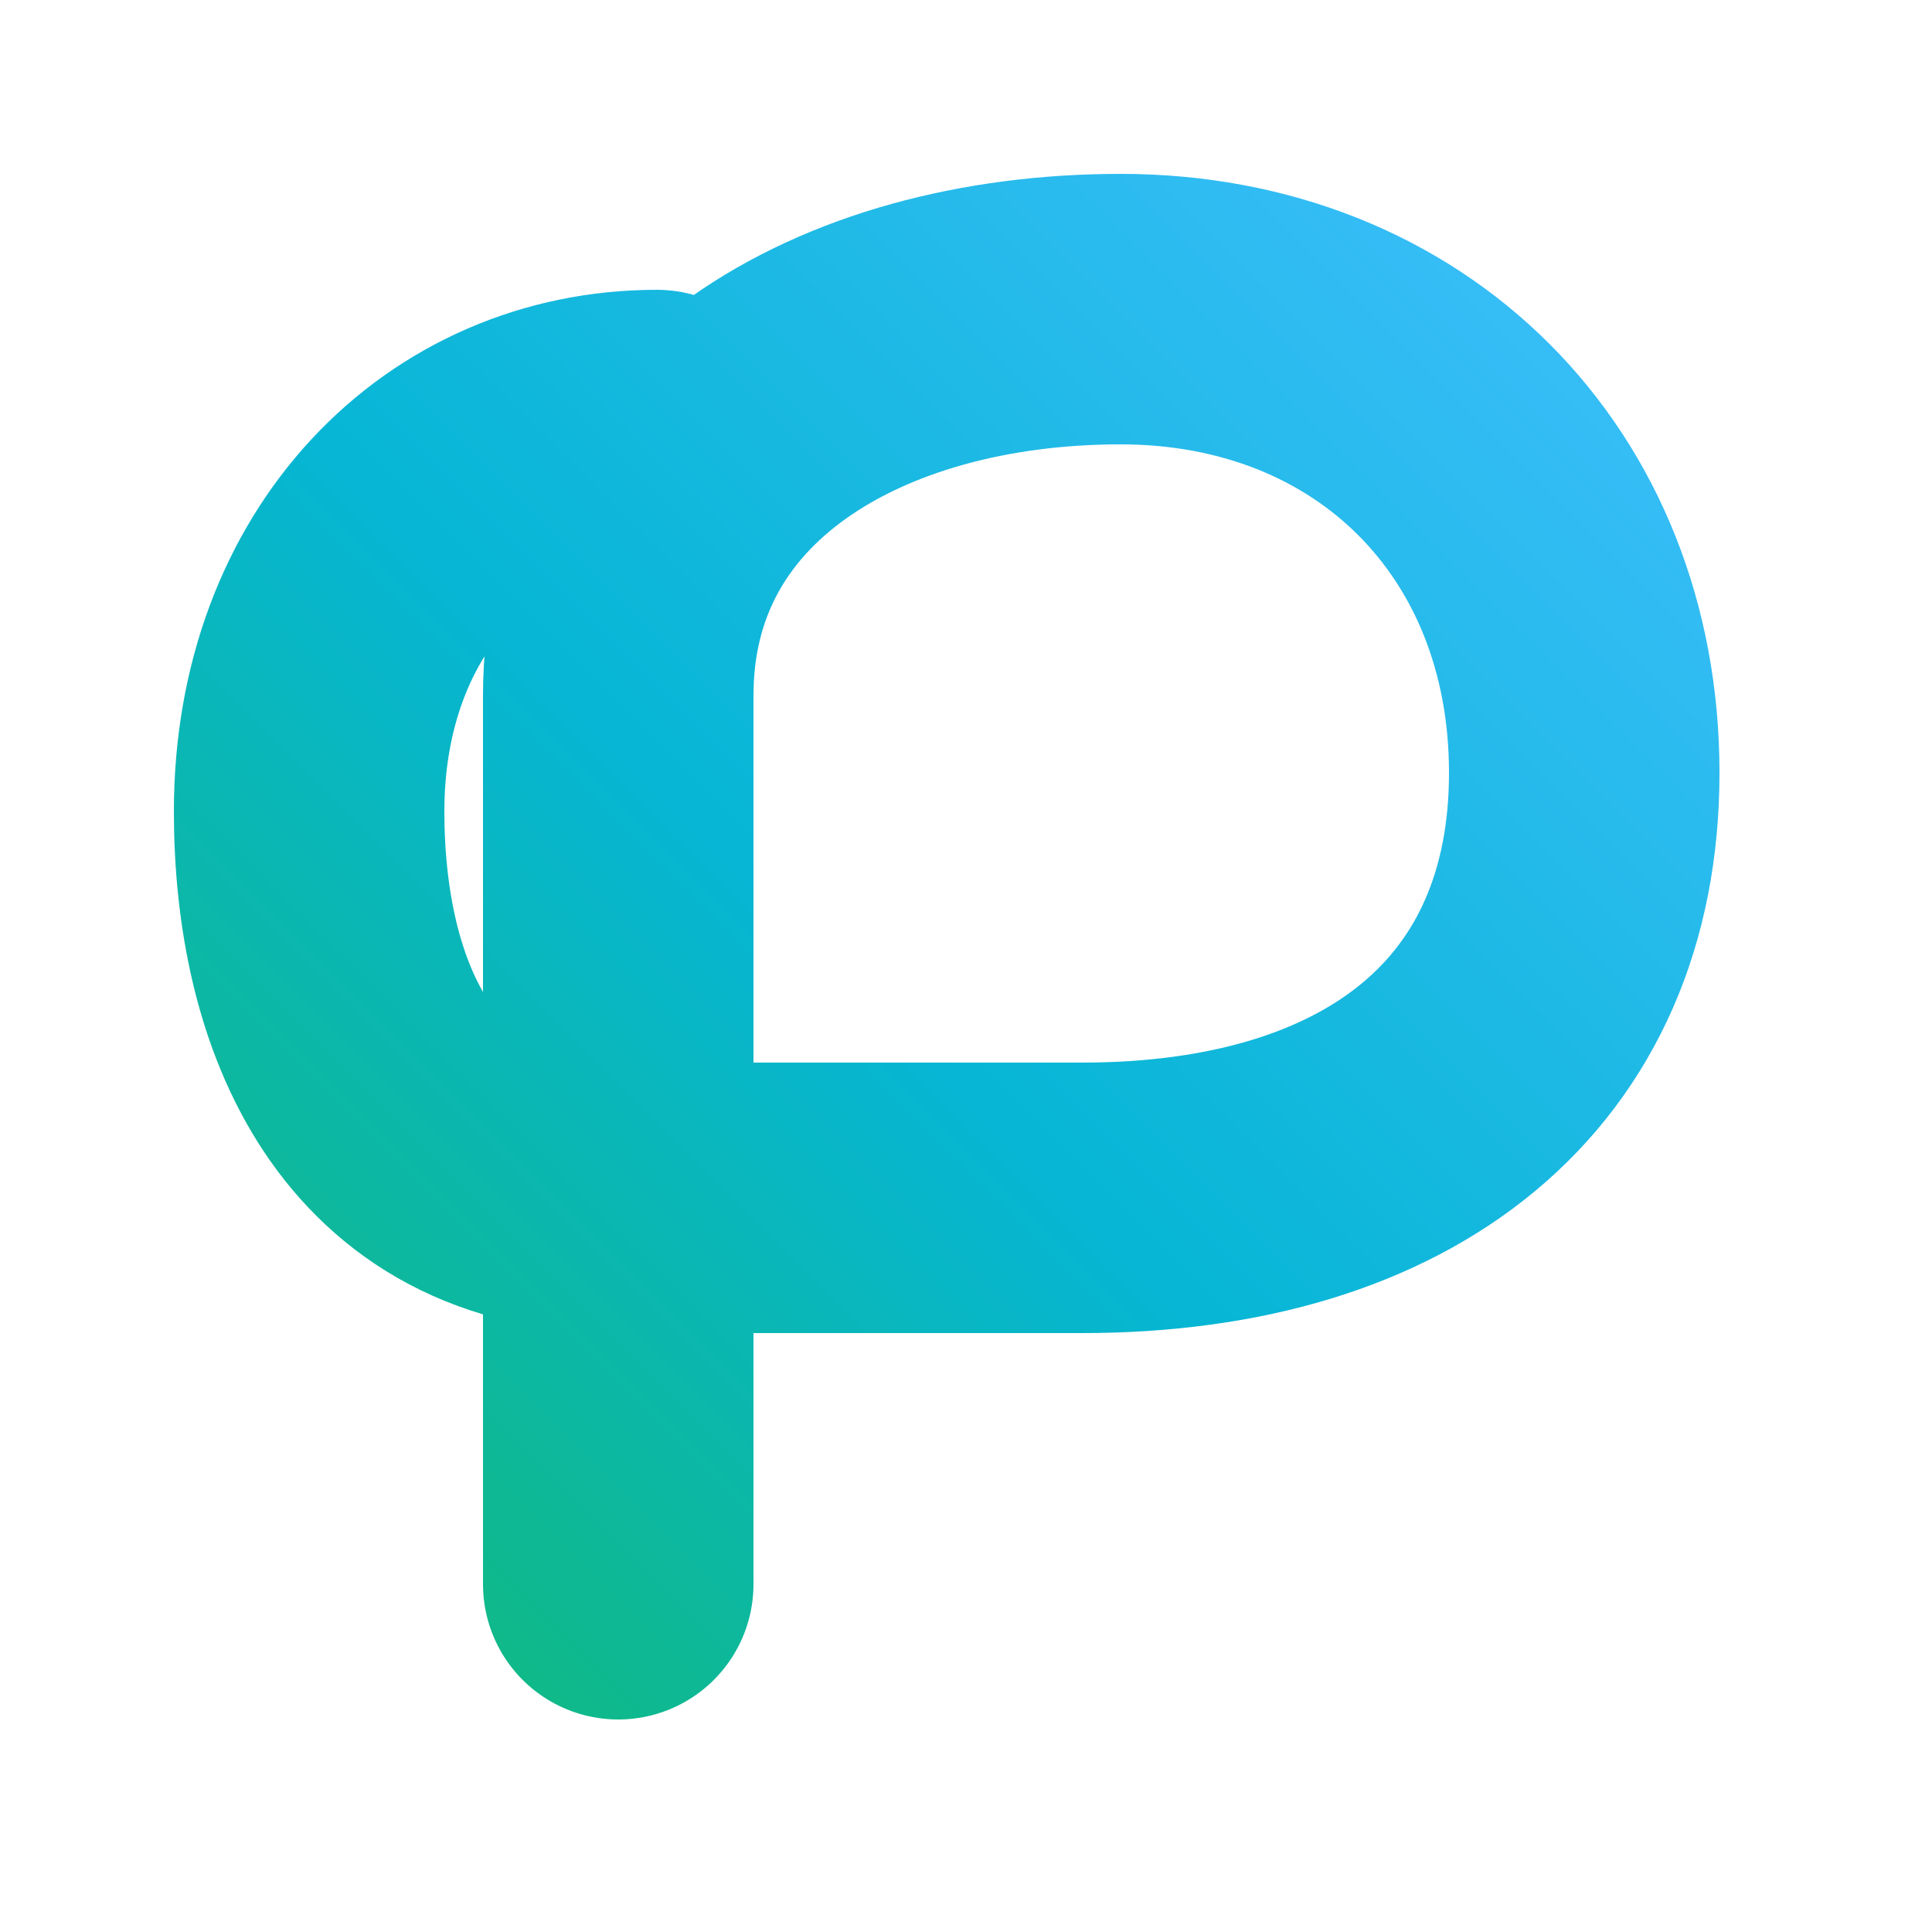
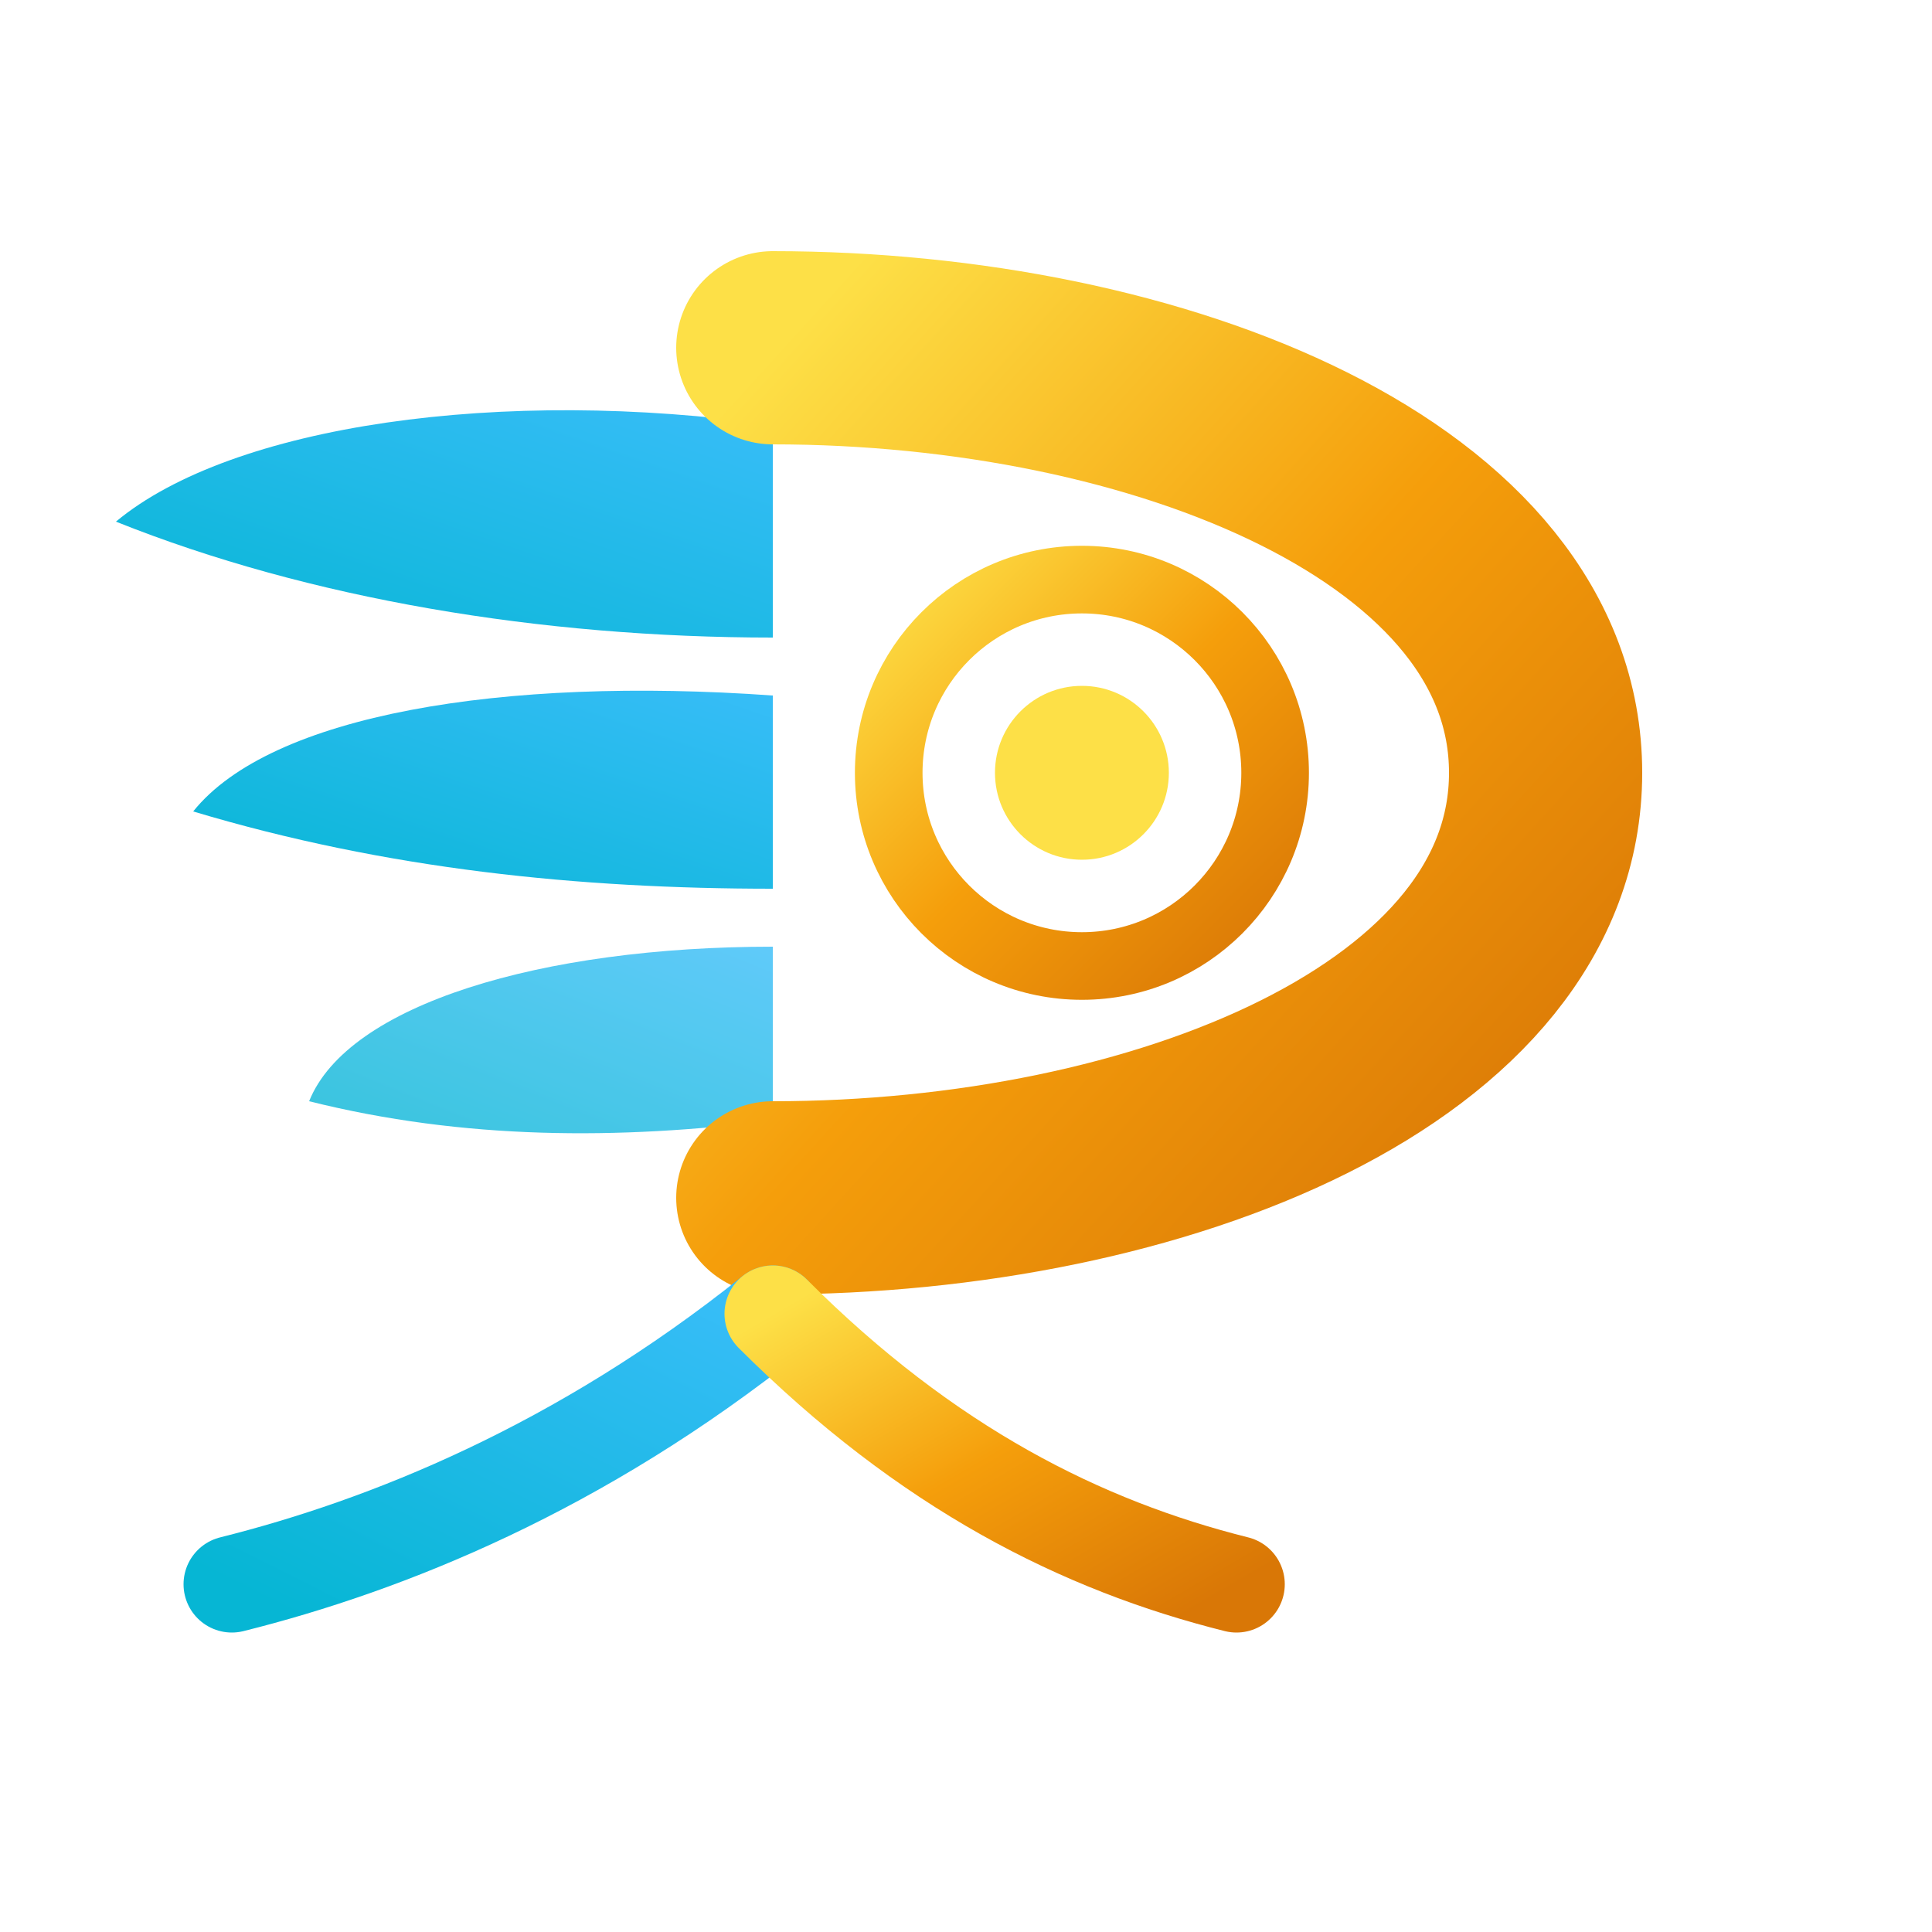
<svg xmlns="http://www.w3.org/2000/svg" viewBox="0 0 100 100" fill="none">
  <defs>
-     <linearGradient id="favPeyvandGrad" x1="0%" y1="100%" x2="100%" y2="0%">
-       <stop offset="0%" stop-color="#10B981" />
-       <stop offset="45%" stop-color="#06B6D4" />
-       <stop offset="100%" stop-color="#38BDF8" />
+     <linearGradient id="favGold" x1="0%" y1="0%" x2="100%" y2="100%">
+       <stop offset="0%" stop-color="#FDE047" />
+       <stop offset="50%" stop-color="#F59E0B" />
+       <stop offset="100%" stop-color="#D97706" />
+     </linearGradient>
+     <linearGradient id="favWing" x1="100%" y1="0%" x2="0%" y2="100%">
+       <stop offset="0%" stop-color="#38BDF8" />
+       <stop offset="100%" stop-color="#06B6D4" />
    </linearGradient>
  </defs>
-   <path d="M 32 82 L 32 36 C 32 23, 44 16, 58 16 C 72 16, 82 26, 82 40 C 82 54, 72 62, 56 62 L 32 62 C 20 62, 16 52, 16 42 C 16 30, 24 22, 34 22" stroke="url(#favPeyvandGrad)" stroke-width="14" stroke-linecap="round" stroke-linejoin="round" />
+   <path d="M 40 22 C 26 20, 12 22, 6 27 C 16 31, 28 33, 40 33 Z" fill="url(#favWing)" />
+   <path d="M 40 36 C 26 35, 14 37, 10 42 C 20 45, 30 46, 40 46 Z" fill="url(#favWing)" />
+   <path d="M 40 49 C 28 49, 18 52, 16 57 C 24 59, 32 59, 40 58 Z" fill="url(#favWing)" opacity="0.8" />
+   <path d="M 40 84 L 40 18" stroke="url(#favGold)" stroke-width="10" stroke-linecap="round" />
+   <path d="M 40 18 C 60 18, 80 26, 80 40 C 80 54, 60 62, 40 62" stroke="url(#favGold)" stroke-width="10" stroke-linecap="round" stroke-linejoin="round" />
+   <circle cx="56" cy="40" r="10" stroke="url(#favGold)" stroke-width="3.5" />
+   <circle cx="56" cy="40" r="4.5" fill="#FDE047" />
+   <path d="M 40 68 C 30 76, 20 80, 12 82" stroke="url(#favWing)" stroke-width="5" stroke-linecap="round" />
+   <path d="M 40 68 C 48 76, 56 80, 64 82" stroke="url(#favGold)" stroke-width="5" stroke-linecap="round" />
</svg>
